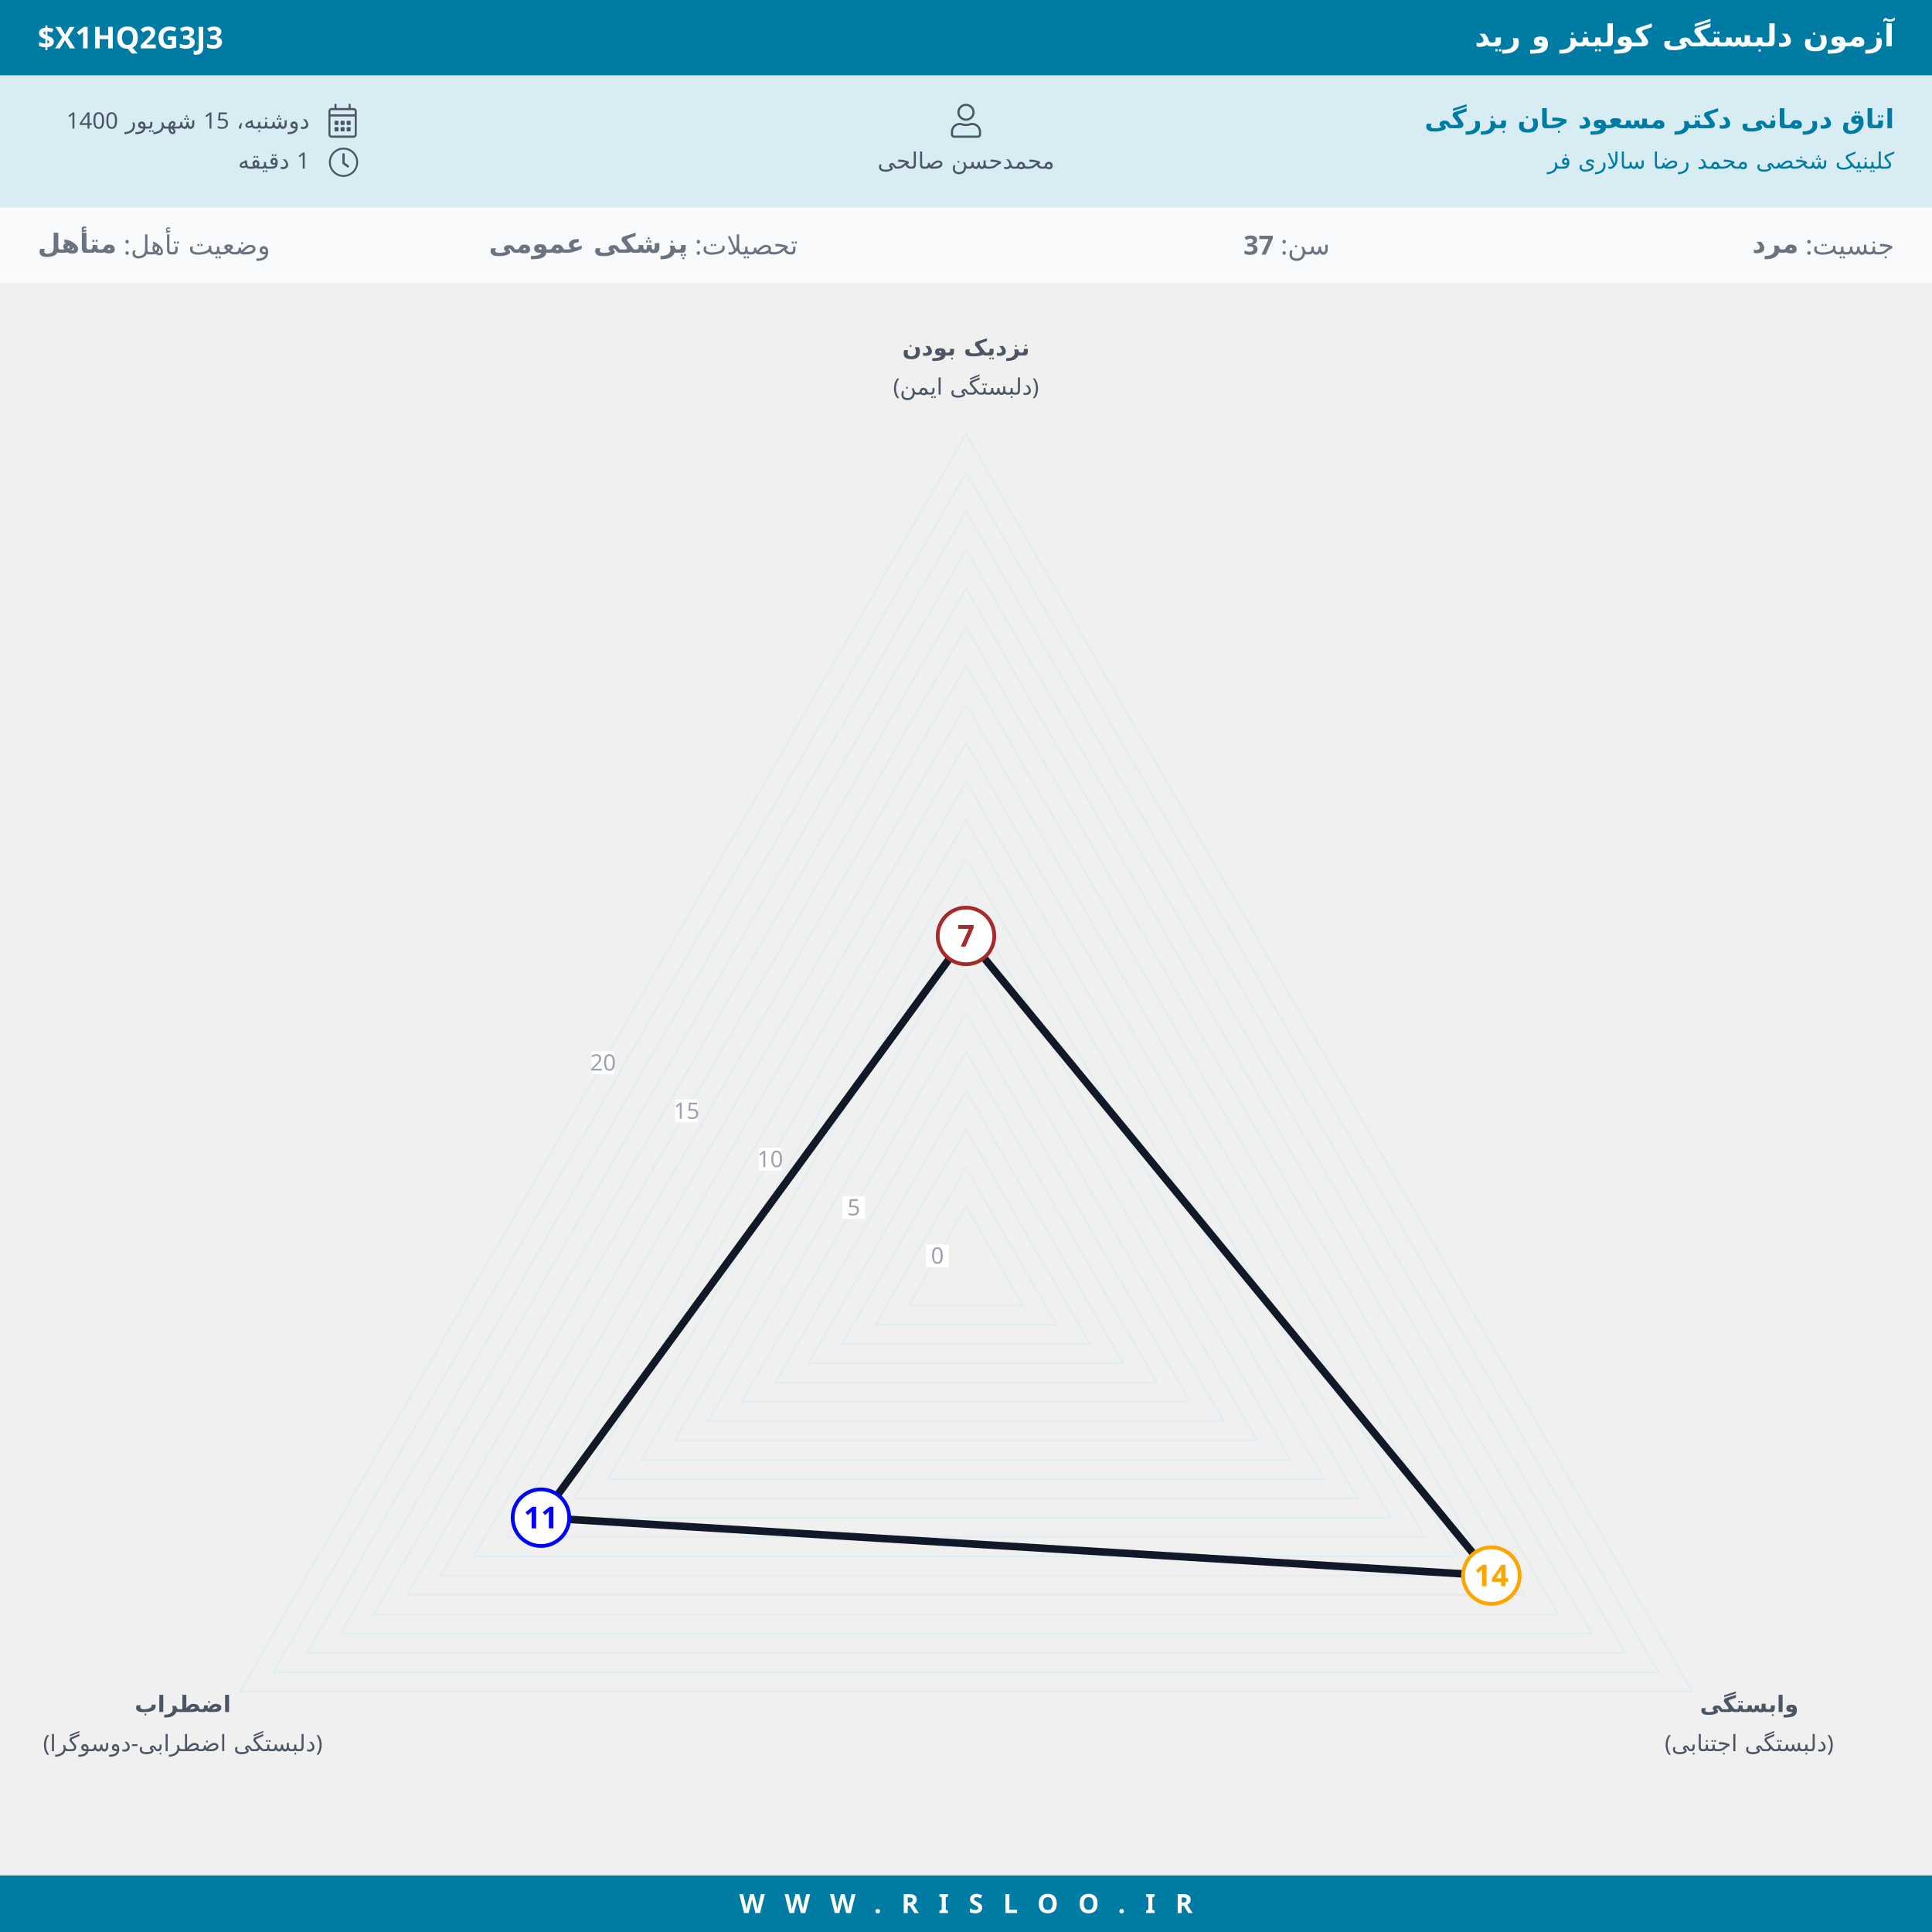
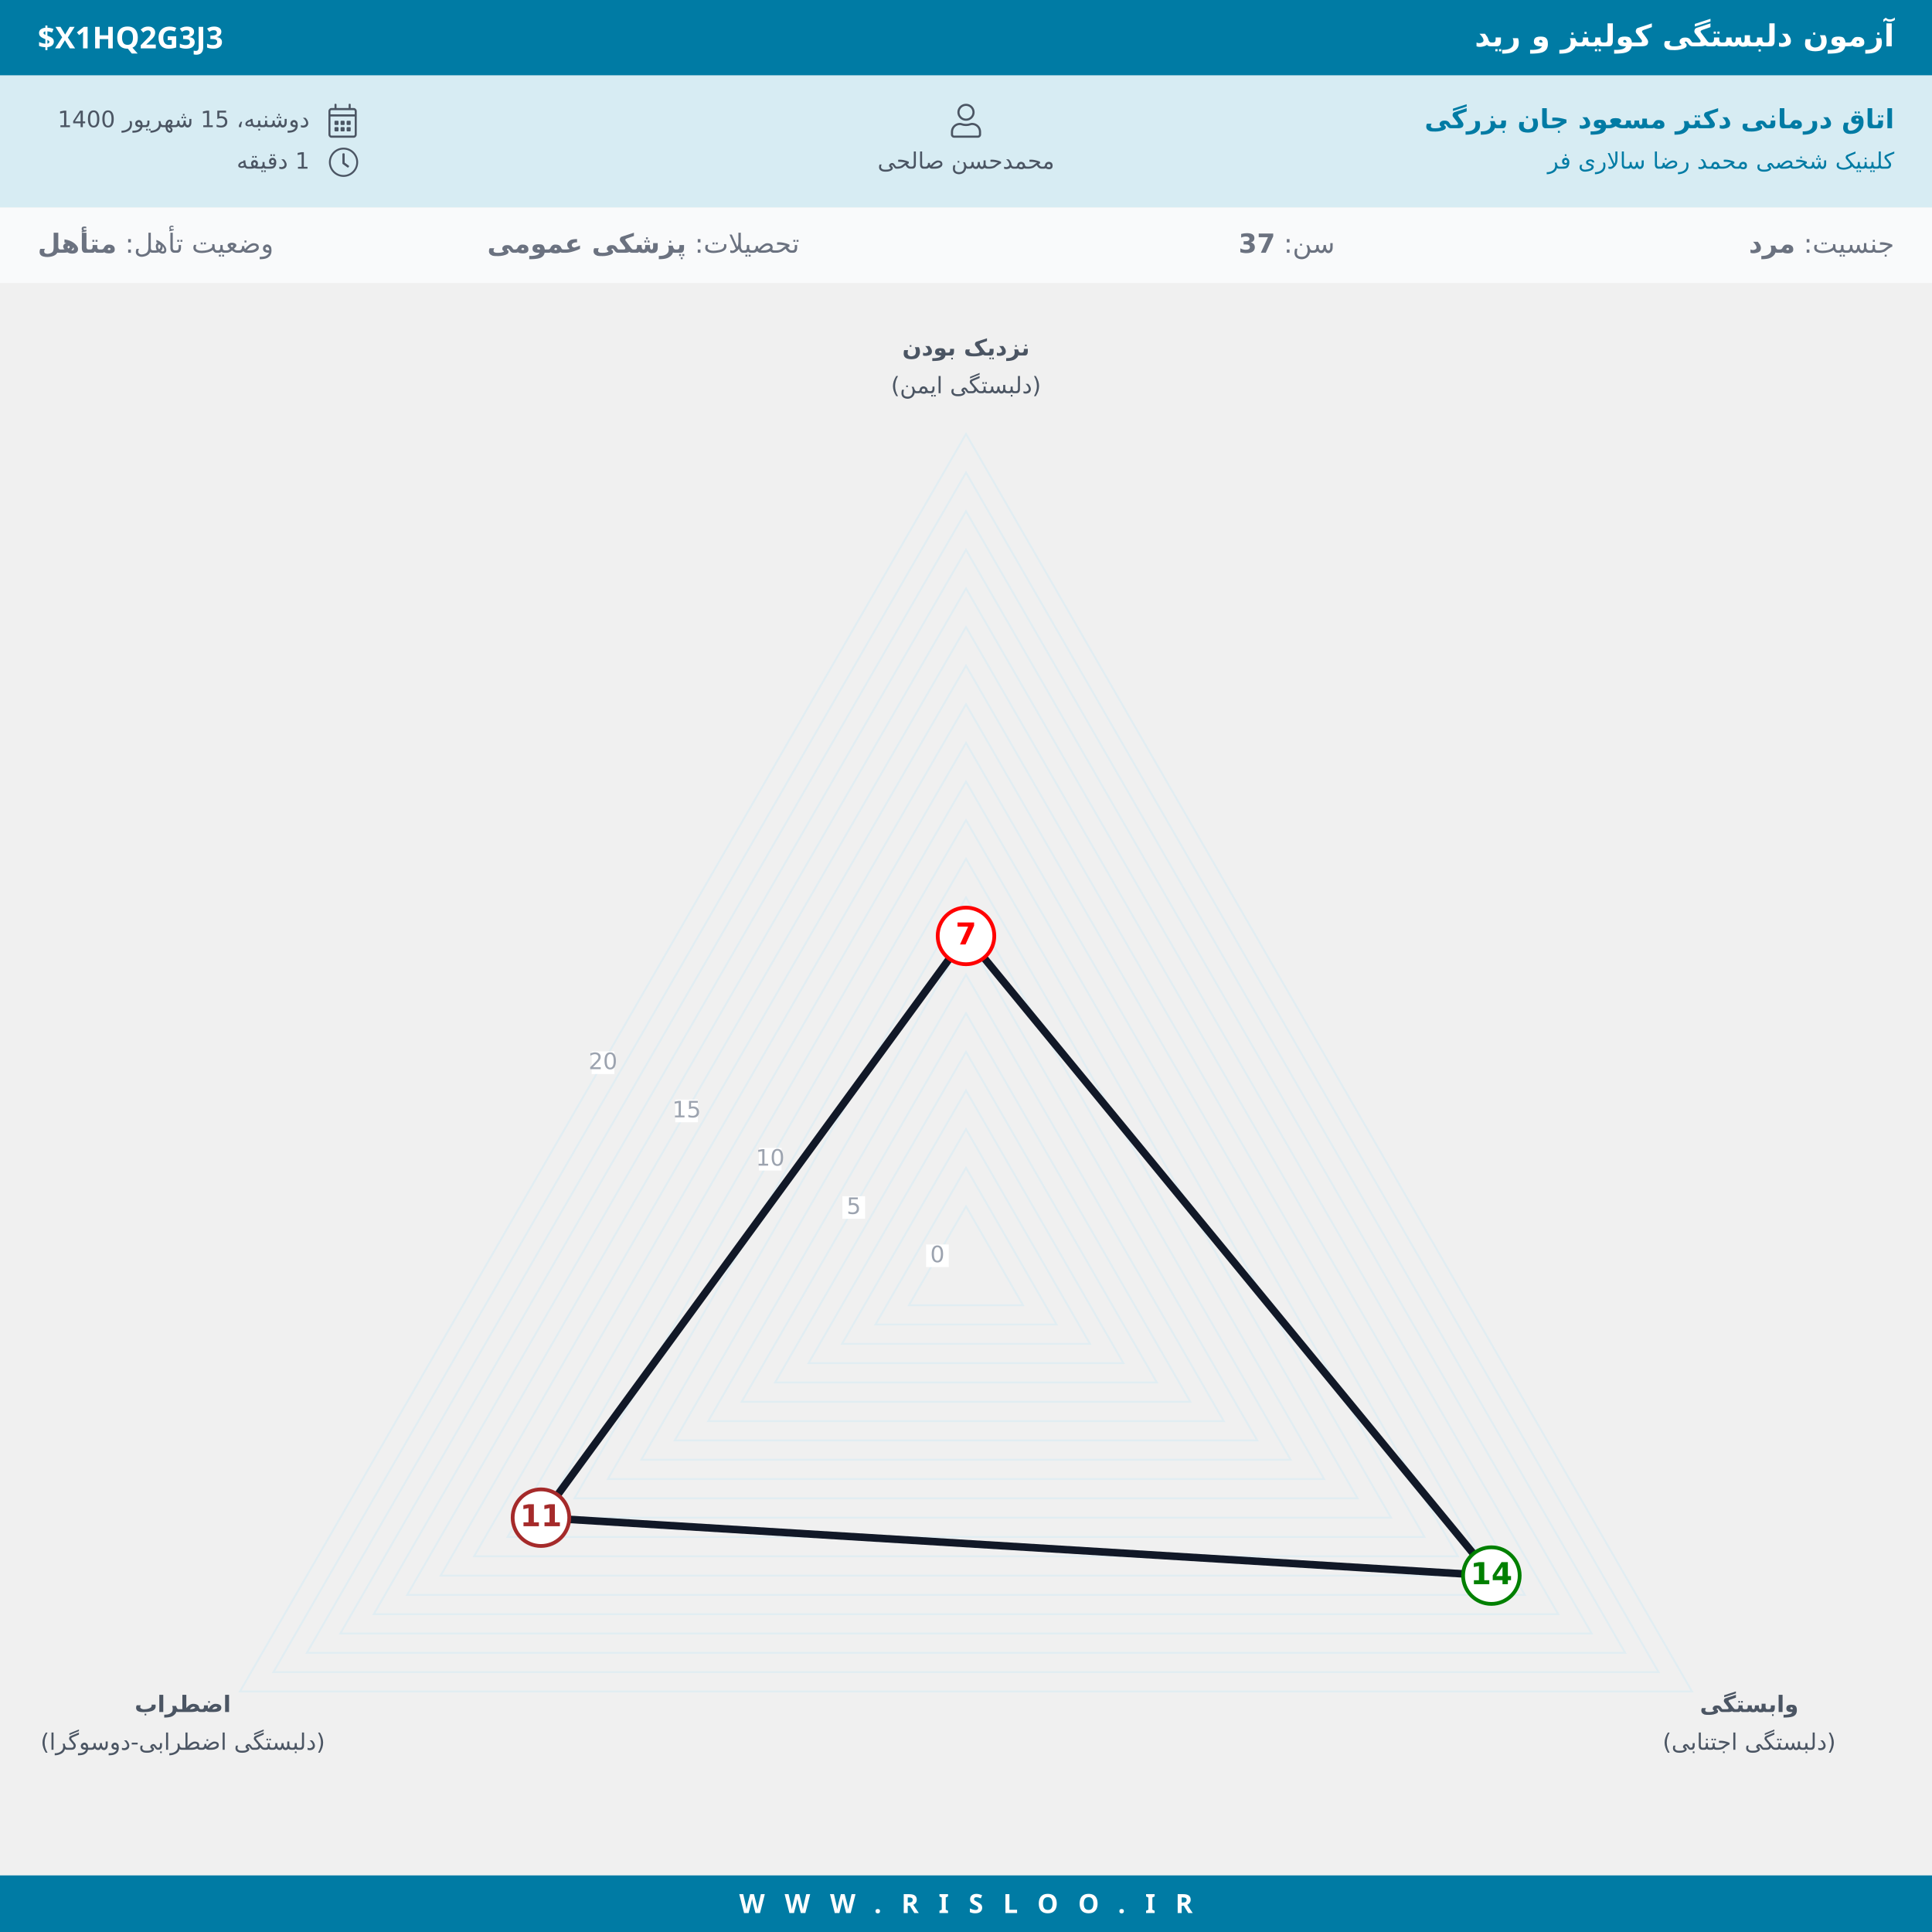
- <svg xmlns="http://www.w3.org/2000/svg" version="1.1" direction="rtl" viewBox="0 0 1024 1024">
+ <svg xmlns="http://www.w3.org/2000/svg" version="1.1" viewBox="0 0 1024 1024" xml:lang="fa">
  <style type="text/css">
-     @font-face {
-   font-family: Dana-fanum;
+     /* @font-face {
+   font-family: Dana-FaNum;
  font-style: normal;
  font-weight: normal;
  src: url("../../fonts/Dana/eot/dana-fanum-regular.eot"),
    url("../../fonts/Dana/woff/dana-fanum-regular.woff") format("woff"),
    url("../../fonts/Dana/woff2/dana-fanum-regular.woff2") format("woff2");
}
@font-face {
  font-family: Dana;
  font-style: normal;
  font-weight: normal;
  src: url("../../fonts/Dana/eot/dana-regular.eot"),
    url("../../fonts/Dana/woff/dana-regular.woff") format("woff"),
    url("../../fonts/Dana/woff2/dana-regular.woff2") format("woff2");
- }  </style>
+ } */
+ /* 
+ @font-face {
+   font-family: Dana-FaNum;
+   font-style: normal;
+   font-weight: normal;
+   src: url("Dana-FaNum.ttf");
+ }
+ @font-face {
+   font-family: Dana;
+   font-style: normal;
+   font-weight: normal;
+   src: url("Dana.ttf");
+ } */
+ /* text {
+   direction: rtl;
+ } */  </style>
  <defs>
    <path id="person" d="M11.2 10.125C10.175 10.125 9.682 10.688 8 10.688C6.318 10.688 5.829 10.125 4.8 10.125C2.15 10.125 0 12.241 0 14.85V16.312C0 17.244 0.768 18 1.714 18H14.286C15.232 18 16 17.244 16 16.312V14.85C16 12.241 13.85 10.125 11.2 10.125ZM14.857 16.312C14.857 16.622 14.6 16.875 14.286 16.875H1.714C1.4 16.875 1.143 16.622 1.143 16.312V14.85C1.143 12.864 2.782 11.25 4.8 11.25C5.5 11.25 6.196 11.812 8 11.812C9.8 11.812 10.5 11.25 11.2 11.25C13.218 11.25 14.857 12.864 14.857 14.85V16.312ZM8 9C10.525 9 12.571 6.986 12.571 4.5C12.571 2.014 10.525 0 8 0C5.475 0 3.429 2.014 3.429 4.5C3.429 6.986 5.475 9 8 9ZM8 1.125C9.889 1.125 11.429 2.64 11.429 4.5C11.429 6.36 9.889 7.875 8 7.875C6.111 7.875 4.571 6.36 4.571 4.5C4.571 2.64 6.111 1.125 8 1.125Z" fill="#4B5563" />
    <path id="calender" d="M13.393 2.25H11.786V0.422C11.786 0.19 11.605 0 11.384 0H11.116C10.895 0 10.714 0.19 10.714 0.422V2.25H4.286V0.422C4.286 0.19 4.105 0 3.884 0H3.616C3.395 0 3.214 0.19 3.214 0.422V2.25H1.607C0.72 2.25 0 3.006 0 3.938V16.312C0 17.244 0.72 18 1.607 18H13.393C14.28 18 15 17.244 15 16.312V3.938C15 3.006 14.28 2.25 13.393 2.25ZM1.607 3.375H13.393C13.688 3.375 13.929 3.628 13.929 3.938V5.625H1.071V3.938C1.071 3.628 1.312 3.375 1.607 3.375ZM13.393 16.875H1.607C1.312 16.875 1.071 16.622 1.071 16.312V6.75H13.929V16.312C13.929 16.622 13.688 16.875 13.393 16.875ZM4.955 11.25H3.616C3.395 11.25 3.214 11.06 3.214 10.828V9.422C3.214 9.19 3.395 9 3.616 9H4.955C5.176 9 5.357 9.19 5.357 9.422V10.828C5.357 11.06 5.176 11.25 4.955 11.25ZM8.17 11.25H6.83C6.609 11.25 6.429 11.06 6.429 10.828V9.422C6.429 9.19 6.609 9 6.83 9H8.17C8.391 9 8.571 9.19 8.571 9.422V10.828C8.571 11.06 8.391 11.25 8.17 11.25ZM11.384 11.25H10.045C9.824 11.25 9.643 11.06 9.643 10.828V9.422C9.643 9.19 9.824 9 10.045 9H11.384C11.605 9 11.786 9.19 11.786 9.422V10.828C11.786 11.06 11.605 11.25 11.384 11.25ZM8.17 14.625H6.83C6.609 14.625 6.429 14.435 6.429 14.203V12.797C6.429 12.565 6.609 12.375 6.83 12.375H8.17C8.391 12.375 8.571 12.565 8.571 12.797V14.203C8.571 14.435 8.391 14.625 8.17 14.625ZM4.955 14.625H3.616C3.395 14.625 3.214 14.435 3.214 14.203V12.797C3.214 12.565 3.395 12.375 3.616 12.375H4.955C5.176 12.375 5.357 12.565 5.357 12.797V14.203C5.357 14.435 5.176 14.625 4.955 14.625ZM11.384 14.625H10.045C9.824 14.625 9.643 14.435 9.643 14.203V12.797C9.643 12.565 9.824 12.375 10.045 12.375H11.384C11.605 12.375 11.786 12.565 11.786 12.797V14.203C11.786 14.435 11.605 14.625 11.384 14.625Z" fill="#4B5563" />
    <path id="clock" d="M8 0.25C3.719 0.25 0.25 3.719 0.25 8C0.25 12.281 3.719 15.75 8 15.75C12.281 15.75 15.75 12.281 15.75 8C15.75 3.719 12.281 0.25 8 0.25ZM14.75 8C14.75 11.709 11.747 14.75 8 14.75C4.291 14.75 1.25 11.747 1.25 8C1.25 4.291 4.253 1.25 8 1.25C11.709 1.25 14.75 4.253 14.75 8ZM10.097 10.759L7.559 8.916C7.463 8.844 7.406 8.731 7.406 8.613V3.625C7.406 3.419 7.575 3.25 7.781 3.25H8.219C8.425 3.25 8.594 3.419 8.594 3.625V8.197L10.797 9.8C10.966 9.922 11 10.156 10.878 10.325L10.622 10.678C10.5 10.844 10.266 10.881 10.097 10.759Z" fill="#4B5563" />
  </defs>
-   <g font-family="Dana-fanum">
+   <g font-family="Dana-FaNum">
    <g fill="white" font-weight="bold" font-size="16">
      <rect x="0" y="0" width="100%" height="40" fill="#007BA4" />
-       <text x="100%" y="20" transform="translate(-20, 0)" text-anchor="start" dominant-baseline="middle">آزمون دلبستگی کولینز و رید</text>
+       <text x="100%" y="20" transform="translate(-20, 0)" text-anchor="end" dominant-baseline="middle">آزمون دلبستگی کولینز و رید</text>
      <text x="0" y="20" transform="translate(+20, 0)" font-family="Dana" text-anchor="start" dominant-baseline="middle" direction="ltr">$X1HQ2G3J3</text>
    </g>
    <g transform="translate(0, 40)" fill="#4B5563">
      <rect x="0" y="0" width="100%" height="70" fill="#D7ECF3" />
      <g fill="#007BA4">
-         <text x="100%" y="35" transform="translate(-20, -11)" font-size="14" font-weight="600" text-anchor="start" dominant-baseline="middle">اتاق درمانی دکتر مسعود جان بزرگی</text>
-         <text x="100%" y="35" transform="translate(-20, +11)" font-size="12" text-anchor="start" dominant-baseline="middle">کلینیک شخصی محمد رضا سالاری فر</text>
+         <text x="100%" y="35" transform="translate(-20, -11)" font-size="14" font-weight="600" text-anchor="end" dominant-baseline="middle">اتاق درمانی دکتر مسعود جان بزرگی</text>
+         <text x="100%" y="35" transform="translate(-20, +11)" font-size="12" text-anchor="end" dominant-baseline="middle">کلینیک شخصی محمد رضا سالاری فر</text>
      </g>
      <g fill="#4B5563" font-size="12" font-weight="normal">
        <g transform="translate(0, -11)">
          <svg width="16" height="18" x="50%" y="35" viewBox="8 9 16 18" overflow="visible">
            <use href="#person" />
          </svg>
        </g>
        <text x="50%" y="35" transform="translate(0, +11)" text-anchor="middle" dominant-baseline="middle">محمدحسن صالحی</text>
        <g transform="translate(0, -11)">
          <svg width="15" height="18" x="17%" y="35" viewBox="0 9 15 18" overflow="visible">
            <use href="#calender" />
          </svg>
        </g>
-         <text x="17%" y="35" transform="translate(-10, -11)" text-anchor="start" dominant-baseline="middle">دوشنبه، 15 شهریور 1400</text>
+         <text x="17%" y="35" transform="translate(-10, -11)" text-anchor="end" dominant-baseline="middle">دوشنبه، 15 شهریور 1400</text>
        <g transform="translate(0, +11)">
          <svg width="16" height="16" x="17%" y="35" viewBox="0 8 16 16" overflow="visible">
            <use href="#clock" />
          </svg>
        </g>
-         <text x="17%" y="35" transform="translate(-10, +11)" text-anchor="start" dominant-baseline="middle">1 دقیقه</text>
+         <text x="17%" y="35" transform="translate(-10, +11)" text-anchor="end" dominant-baseline="middle">دقیقه <tspan unicode-bidi="embed">1</tspan>
+         </text>
      </g>
    </g>
    <g transform="translate(0, 110)" fill="#6B7280" font-size="14">
      <rect x="0" y="0" width="100%" height="40" fill="#F9FAFB" />
-       <text x="0" y="20" transform="translate(+20, 0)" text-anchor="end" dominant-baseline="middle">وضعیت تأهل: <tspan font-weight="600">متأهل</tspan>
-       </text>
-       <text x="33.3%" y="20" text-anchor="middle" dominant-baseline="middle">تحصیلات: <tspan font-weight="600">پزشکی عمومی</tspan>
-       </text>
-       <text x="66.6%" y="20" text-anchor="middle" dominant-baseline="middle">سن: <tspan font-weight="600">37</tspan>
-       </text>
-       <text x="100%" y="20" transform="translate(-20, 0)" text-anchor="start" dominant-baseline="middle">جنسیت: <tspan font-weight="600">مرد</tspan>
-       </text>
+       <text x="0" y="20" transform="translate(+20, 0)" text-anchor="start" dominant-baseline="middle">
+         <tspan font-weight="600" unicode-bidi="embed">متأهل</tspan> :وضعیت تأهل</text>
+       <text x="33.3%" y="20" text-anchor="middle" dominant-baseline="middle">
+         <tspan font-weight="600" unicode-bidi="embed">پزشکی عمومی</tspan> :تحصیلات</text>
+       <text x="66.6%" y="20" text-anchor="middle" dominant-baseline="middle">
+         <tspan font-weight="600" unicode-bidi="embed">37</tspan> :سن</text>
+       <text x="100%" y="20" transform="translate(-20, 0)" text-anchor="end" dominant-baseline="middle">
+         <tspan font-weight="600" unicode-bidi="embed">مرد</tspan> :جنسیت</text>
    </g>
  </g>
-   <g transform="translate(0, 150)">
+   <g transform="translate(0, 150)" font-family="iransans">
    <g fill="transparent" stroke="#E1EDF2">
      <path d="M 512 80 L 127.2 746.5 L 896.8 746.5 Z" />
      <path d="M 512 100.47 L 144.92 736.26 L 879.08 736.26 Z" />
      <path d="M 512 120.94 L 162.65 726.03 L 861.35 726.03 Z" />
      <path d="M 512 141.41 L 180.38 715.79 L 843.62 715.79 Z" />
      <path d="M 512 161.88 L 198.11 705.56 L 825.89 705.56 Z" />
      <path d="M 512 182.35 L 215.83 695.32 L 808.17 695.32 Z" />
      <path d="M 512 202.82 L 233.56 685.09 L 790.44 685.09 Z" />
      <path d="M 512 223.29 L 251.29 674.85 L 772.71 674.85 Z" />
      <path d="M 512 243.76 L 269.02 664.62 L 754.98 664.62 Z" />
      <path d="M 512 264.23 L 286.74 654.38 L 737.26 654.38 Z" />
      <path d="M 512 284.7 L 304.47 644.15 L 719.53 644.15 Z" />
      <path d="M 512 305.17 L 322.2 633.91 L 701.8 633.91 Z" />
      <path d="M 512 325.64 L 339.93 623.68 L 684.07 623.68 Z" />
      <path d="M 512 346.11 L 357.65 613.44 L 666.35 613.44 Z" />
      <path d="M 512 366.58 L 375.38 603.21 L 648.62 603.21 Z" />
      <path d="M 512 387.05 L 393.11 592.97 L 630.89 592.97 Z" />
      <path d="M 512 407.52 L 410.84 582.74 L 613.16 582.74 Z" />
      <path d="M 512 427.99 L 428.56 572.5 L 595.44 572.5 Z" />
      <path d="M 512 448.46 L 446.29 562.27 L 577.71 562.27 Z" />
      <path d="M 512 468.93 L 464.02 552.03 L 559.98 552.03 Z" />
      <path d="M 512 489.4 L 481.75 541.8 L 542.25 541.8 Z" />
    </g>
    <g fill="transparent" stroke="#111827" stroke-width="4">
      <path d="M 512 346.06 L 286.72 654.4 L 790.46 685.1 Z" />
    </g>
    <g fill="white">
-       <circle cx="512" cy="346.06" r="15" stroke="brown" stroke-width="2" />
-       <text x="512" y="346.06" font-size="16" font-weight="600" font-family="Dana-fanum" text-anchor="middle" dominant-baseline="middle" fill="brown">7</text>
-       <circle cx="286.72" cy="654.4" r="15" stroke="blue" stroke-width="2" />
-       <text x="286.72" y="654.4" font-size="16" font-weight="600" font-family="Dana-fanum" text-anchor="middle" dominant-baseline="middle" fill="blue">11</text>
-       <circle cx="790.46" cy="685.1" r="15" stroke="orange" stroke-width="2" />
-       <text x="790.46" y="685.1" font-size="16" font-weight="600" font-family="Dana-fanum" text-anchor="middle" dominant-baseline="middle" fill="orange">14</text>
+       <circle cx="512" cy="346.06" r="15" stroke="red" stroke-width="2" />
+       <text x="512" y="346.06" font-size="16" font-weight="600" text-anchor="middle" dominant-baseline="middle" fill="red">7</text>
+       <circle cx="286.72" cy="654.4" r="15" stroke="brown" stroke-width="2" />
+       <text x="286.72" y="654.4" font-size="16" font-weight="600" text-anchor="middle" dominant-baseline="middle" fill="brown">11</text>
+       <circle cx="790.46" cy="685.1" r="15" stroke="green" stroke-width="2" />
+       <text x="790.46" y="685.1" font-size="16" font-weight="600" text-anchor="middle" dominant-baseline="middle" fill="green">14</text>
    </g>
    <g fill="#4B5563">
-       <text x="512" y="45" transform="translate(0, -10)" font-size="12" font-family="Dana" font-weight="bold" text-anchor="middle" dominant-baseline="middle">نزدیک بودن</text>
-       <text x="512" y="45" transform="translate(0, +10)" font-size="12" font-family="Dana" text-anchor="middle" dominant-baseline="middle">(دلبستگی ایمن)</text>
-       <text x="96.89" y="764" transform="translate(0, -10)" font-size="12" font-family="Dana" font-weight="bold" text-anchor="middle" dominant-baseline="middle">اضطراب</text>
-       <text x="96.89" y="764" transform="translate(0, +10)" font-size="12" font-family="Dana" text-anchor="middle" dominant-baseline="middle">(دلبستگی اضطرابی-دوسوگرا)</text>
-       <text x="927.11" y="764" transform="translate(0, -10)" font-size="12" font-family="Dana" font-weight="bold" text-anchor="middle" dominant-baseline="middle">وابستگی</text>
-       <text x="927.11" y="764" transform="translate(0, +10)" font-size="12" font-family="Dana" text-anchor="middle" dominant-baseline="middle">(دلبستگی اجتنابی)</text>
+       <text x="512" y="45" transform="translate(0, -10)" font-size="12" font-weight="bold" text-anchor="middle" dominant-baseline="middle">نزدیک بودن</text>
+       <text x="512" y="45" transform="translate(0, +10)" font-size="12" text-anchor="middle" dominant-baseline="middle">(دلبستگی ایمن)</text>
+       <text x="96.89" y="764" transform="translate(0, -10)" font-size="12" font-weight="bold" text-anchor="middle" dominant-baseline="middle">اضطراب</text>
+       <text x="96.89" y="764" transform="translate(0, +10)" font-size="12" text-anchor="middle" dominant-baseline="middle">(دلبستگی اضطرابی-دوسوگرا)</text>
+       <text x="927.11" y="764" transform="translate(0, -10)" font-size="12" font-weight="bold" text-anchor="middle" dominant-baseline="middle">وابستگی</text>
+       <text x="927.11" y="764" transform="translate(0, +10)" font-size="12" text-anchor="middle" dominant-baseline="middle">(دلبستگی اجتنابی)</text>
    </g>
    <g>
      <rect x="496.84" y="515.58" width="12" height="12" transform="translate(-6,-6)" fill="white" />
-       <text x="496.84" y="515.58" font-size="12" font-family="Dana-fanum" text-anchor="middle" dominant-baseline="middle" fill="#9CA3AF">0</text>
+       <text x="496.84" y="515.58" font-size="12" font-family="Dana-FaNum" text-anchor="middle" dominant-baseline="middle" fill="#9CA3AF">0</text>
      <rect x="452.53" y="490" width="12" height="12" transform="translate(-6,-6)" fill="white" />
-       <text x="452.53" y="490" font-size="12" font-family="Dana-fanum" text-anchor="middle" dominant-baseline="middle" fill="#9CA3AF">5</text>
+       <text x="452.53" y="490" font-size="12" font-family="Dana-FaNum" text-anchor="middle" dominant-baseline="middle" fill="#9CA3AF">5</text>
      <rect x="408.22" y="464.41" width="12" height="12" transform="translate(-6,-6)" fill="white" />
-       <text x="408.22" y="464.41" font-size="12" font-family="Dana-fanum" text-anchor="middle" dominant-baseline="middle" fill="#9CA3AF">10</text>
+       <text x="408.22" y="464.41" font-size="12" font-family="Dana-FaNum" text-anchor="middle" dominant-baseline="middle" fill="#9CA3AF">10</text>
      <rect x="363.91" y="438.83" width="12" height="12" transform="translate(-6,-6)" fill="white" />
-       <text x="363.91" y="438.83" font-size="12" font-family="Dana-fanum" text-anchor="middle" dominant-baseline="middle" fill="#9CA3AF">15</text>
+       <text x="363.91" y="438.83" font-size="12" font-family="Dana-FaNum" text-anchor="middle" dominant-baseline="middle" fill="#9CA3AF">15</text>
      <rect x="319.6" y="413.25" width="12" height="12" transform="translate(-6,-6)" fill="white" />
-       <text x="319.6" y="413.25" font-size="12" font-family="Dana-fanum" text-anchor="middle" dominant-baseline="middle" fill="#9CA3AF">20</text>
+       <text x="319.6" y="413.25" font-size="12" font-family="Dana-FaNum" text-anchor="middle" dominant-baseline="middle" fill="#9CA3AF">20</text>
    </g>
  </g>
  <g fill="white" font-weight="600" font-size="14" transform="translate(0, 994)">
    <rect x="0" y="0" width="100%" height="30" fill="#007BA4" />
-     <text x="50%" y="15" text-anchor="middle" dominant-baseline="middle" font-family="Dana-fanum" letter-spacing="0.75em">WWW.RISLOO.IR</text>
+     <text x="50%" y="15" text-anchor="middle" dominant-baseline="middle" font-family="Dana-FaNum" letter-spacing="0.75em">WWW.RISLOO.IR</text>
  </g>
</svg>
